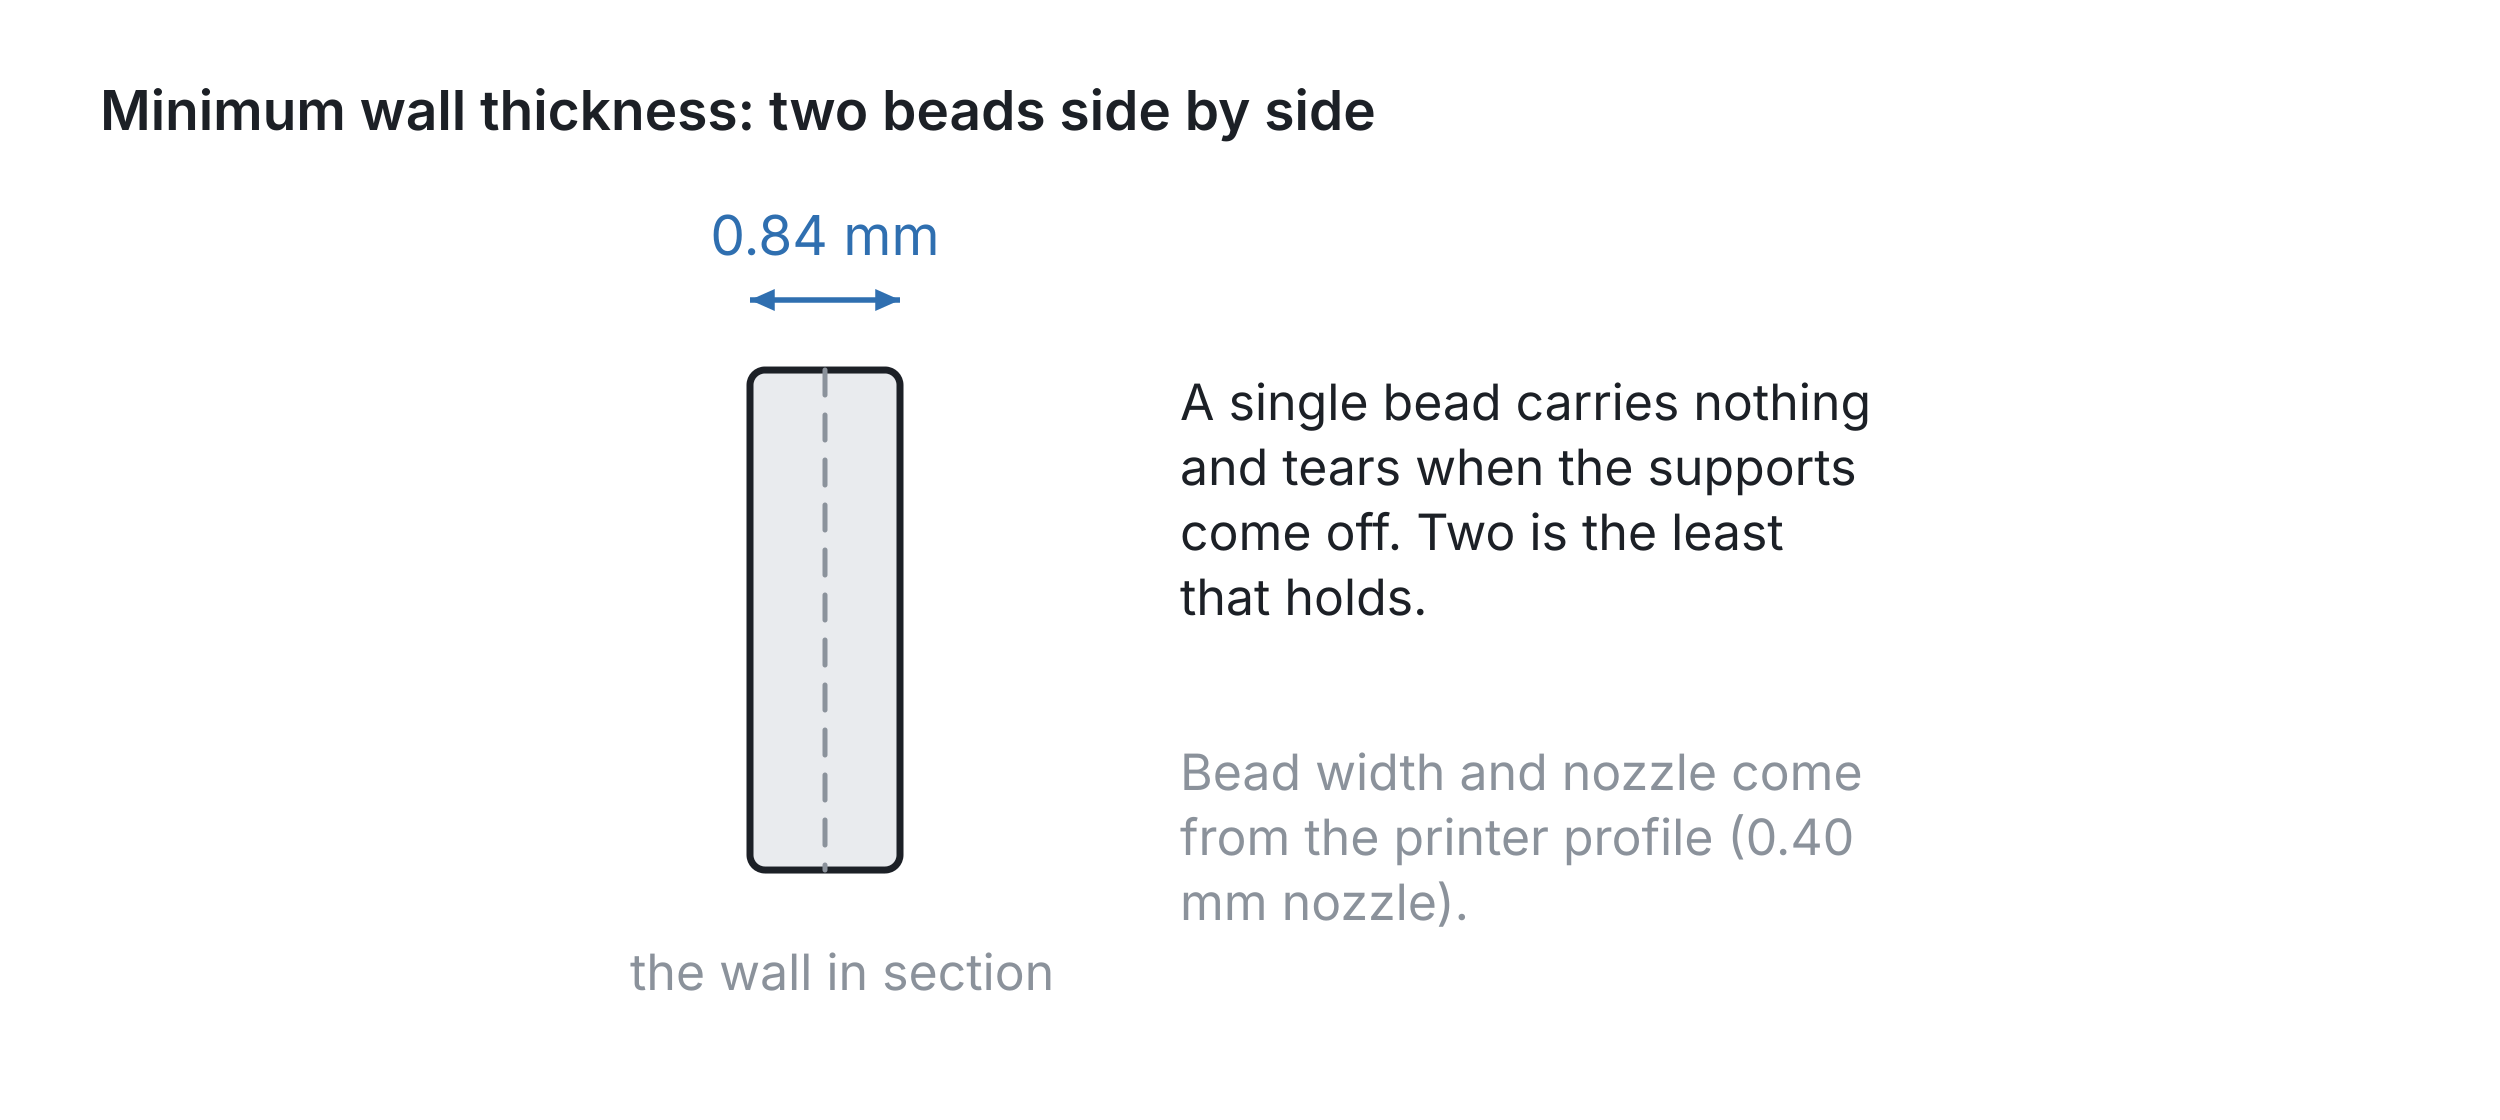
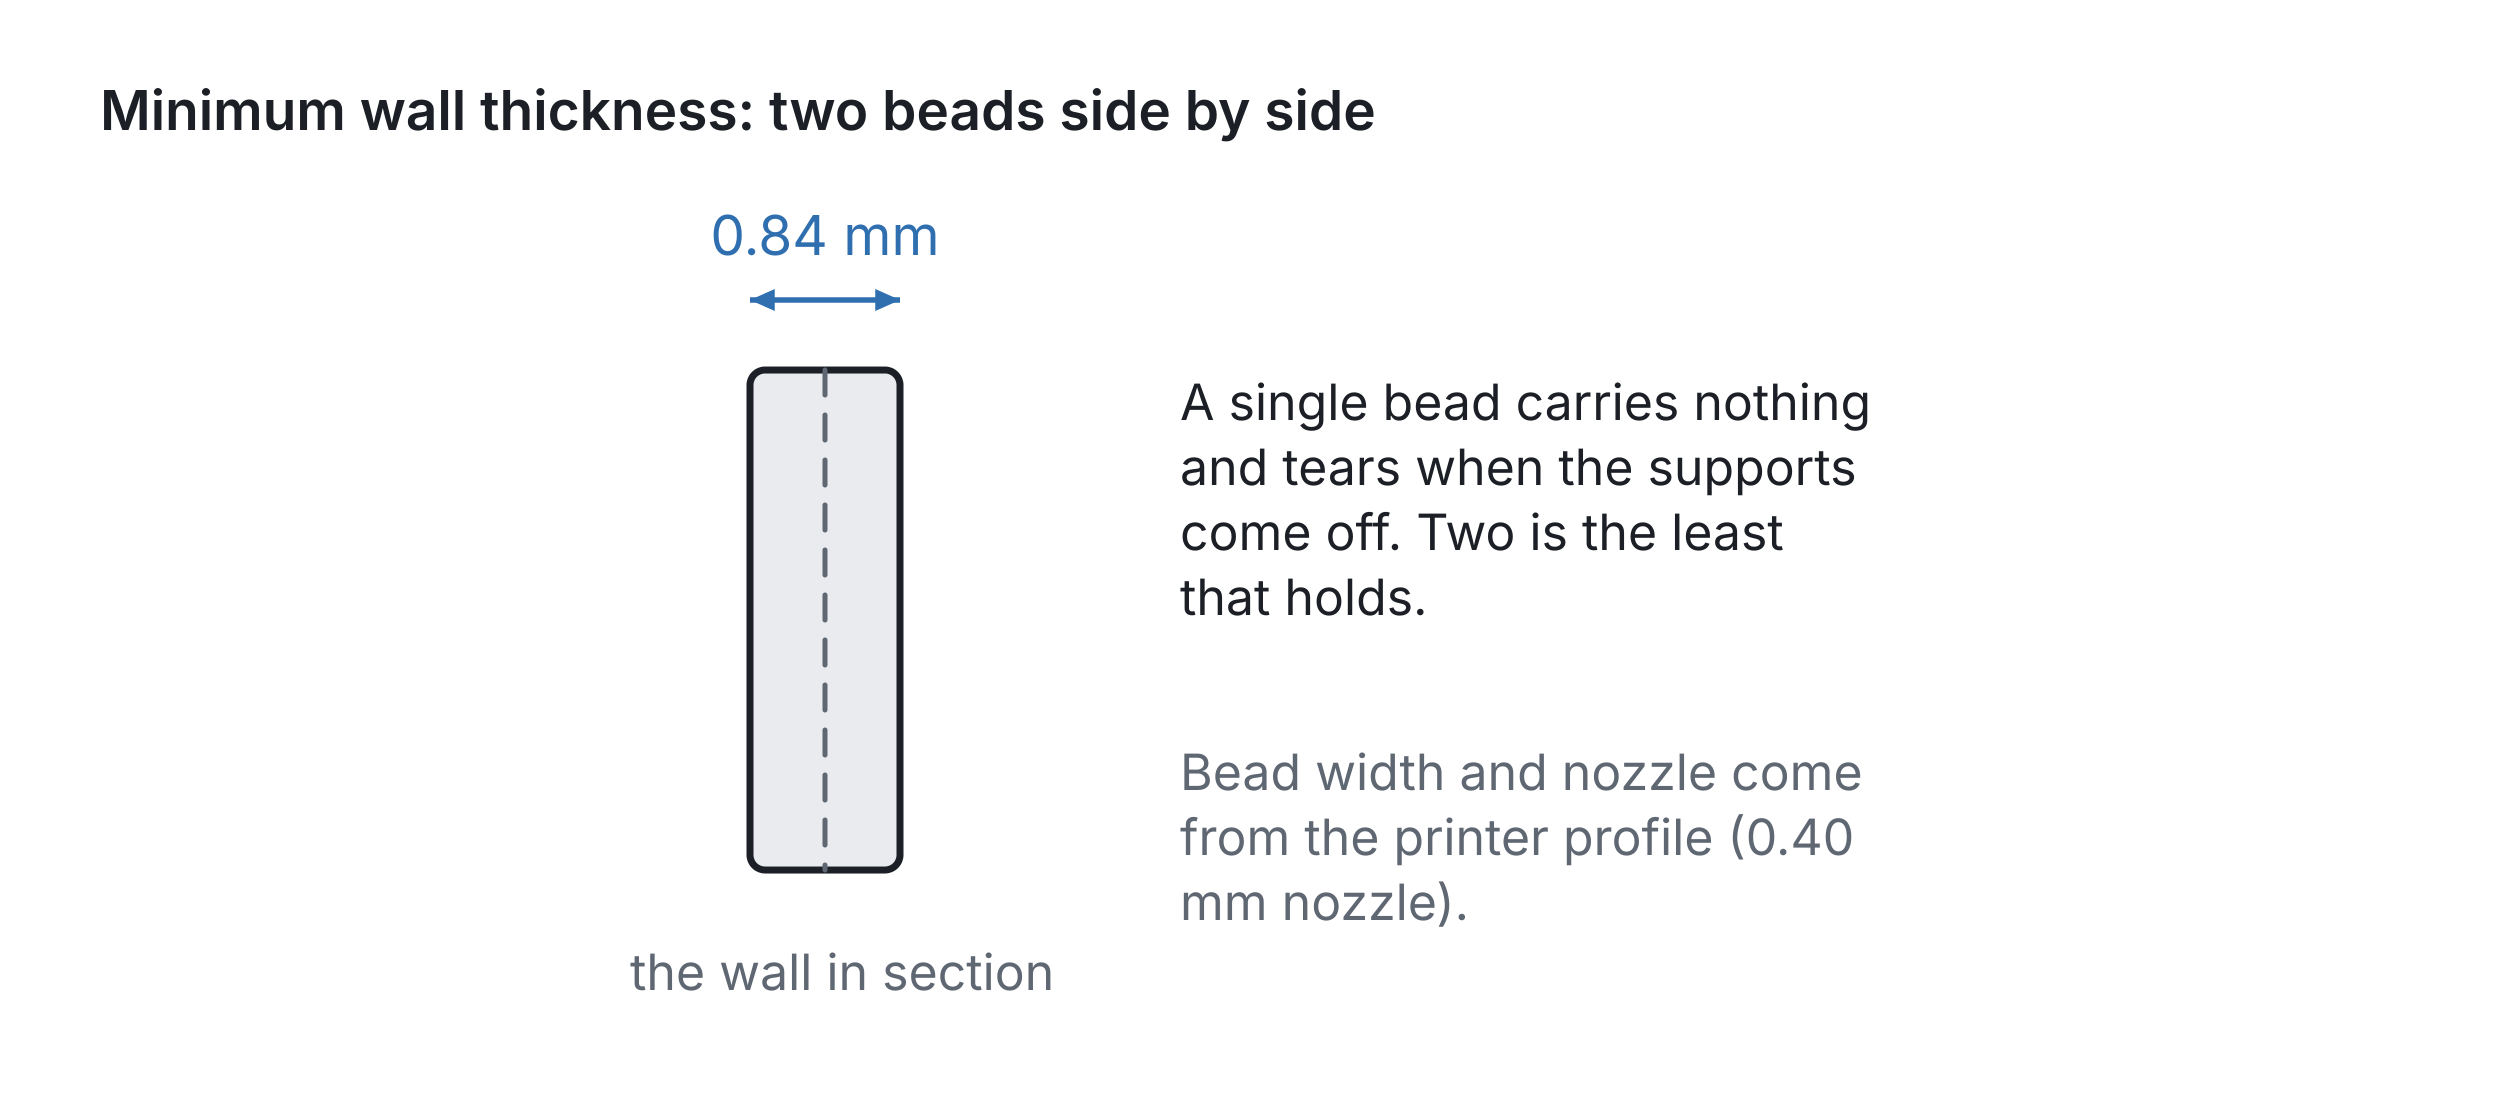
<svg xmlns="http://www.w3.org/2000/svg" viewBox="0 0 500 224" width="500" height="224">
  <defs>
    <marker id="arrow2f6fb0" viewBox="0 0 10 10" refX="9" refY="5" markerWidth="5" markerHeight="5" orient="auto-start-reverse">
      <path d="M 0 1 L 9 5 L 0 9 z" fill="#2f6fb0" />
    </marker>
  </defs>
  <rect x="0" y="0" width="500" height="224" fill="#ffffff" />
  <text x="20" y="26" fill="#1c2026" font-size="11" font-family="system-ui, -apple-system, Segoe UI, sans-serif" text-anchor="start" font-weight="600">Minimum wall thickness: two beads side by side</text>
  <rect x="150" y="74" width="30" height="100" rx="3" fill="#e9ebee" stroke="#1c2026" stroke-width="1.4" />
-   <line x1="165" y1="74" x2="165" y2="174" stroke="#8b929b" stroke-width="1" stroke-dasharray="5 4" stroke-linecap="round" />
-   <text x="126" y="198" fill="#8b929b" font-size="10" font-family="system-ui, -apple-system, Segoe UI, sans-serif" text-anchor="start">the wall in section</text>
+   <line x1="165" y1="74" x2="165" y2="174" stroke="#5f6772" stroke-width="1" stroke-dasharray="5 4" stroke-linecap="round" />
+   <text x="126" y="198" fill="#5f6772" font-size="10" font-family="system-ui, -apple-system, Segoe UI, sans-serif" text-anchor="start">the wall in section</text>
  <line x1="150" y1="60" x2="180" y2="60" stroke="#2f6fb0" stroke-width="1.1" marker-start="url(#arrow2f6fb0)" marker-end="url(#arrow2f6fb0)" />
  <text x="165" y="51" fill="#2f6fb0" font-size="11" font-family="system-ui, -apple-system, Segoe UI, sans-serif" text-anchor="middle">0.84 mm</text>
  <text x="236" y="84" fill="#1c2026" font-size="10" font-family="system-ui, -apple-system, Segoe UI, sans-serif" text-anchor="start">A single bead carries nothing</text>
  <text x="236" y="97" fill="#1c2026" font-size="10" font-family="system-ui, -apple-system, Segoe UI, sans-serif" text-anchor="start">and tears when the supports</text>
  <text x="236" y="110" fill="#1c2026" font-size="10" font-family="system-ui, -apple-system, Segoe UI, sans-serif" text-anchor="start">come off. Two is the least</text>
  <text x="236" y="123" fill="#1c2026" font-size="10" font-family="system-ui, -apple-system, Segoe UI, sans-serif" text-anchor="start">that holds.</text>
-   <text x="236" y="158" fill="#8b929b" font-size="10" font-family="system-ui, -apple-system, Segoe UI, sans-serif" text-anchor="start">Bead width and nozzle come</text>
-   <text x="236" y="171" fill="#8b929b" font-size="10" font-family="system-ui, -apple-system, Segoe UI, sans-serif" text-anchor="start">from the printer profile (0.40</text>
-   <text x="236" y="184" fill="#8b929b" font-size="10" font-family="system-ui, -apple-system, Segoe UI, sans-serif" text-anchor="start">mm nozzle).</text>
+   <text x="236" y="158" fill="#5f6772" font-size="10" font-family="system-ui, -apple-system, Segoe UI, sans-serif" text-anchor="start">Bead width and nozzle come</text>
+   <text x="236" y="171" fill="#5f6772" font-size="10" font-family="system-ui, -apple-system, Segoe UI, sans-serif" text-anchor="start">from the printer profile (0.40</text>
+   <text x="236" y="184" fill="#5f6772" font-size="10" font-family="system-ui, -apple-system, Segoe UI, sans-serif" text-anchor="start">mm nozzle).</text>
</svg>
